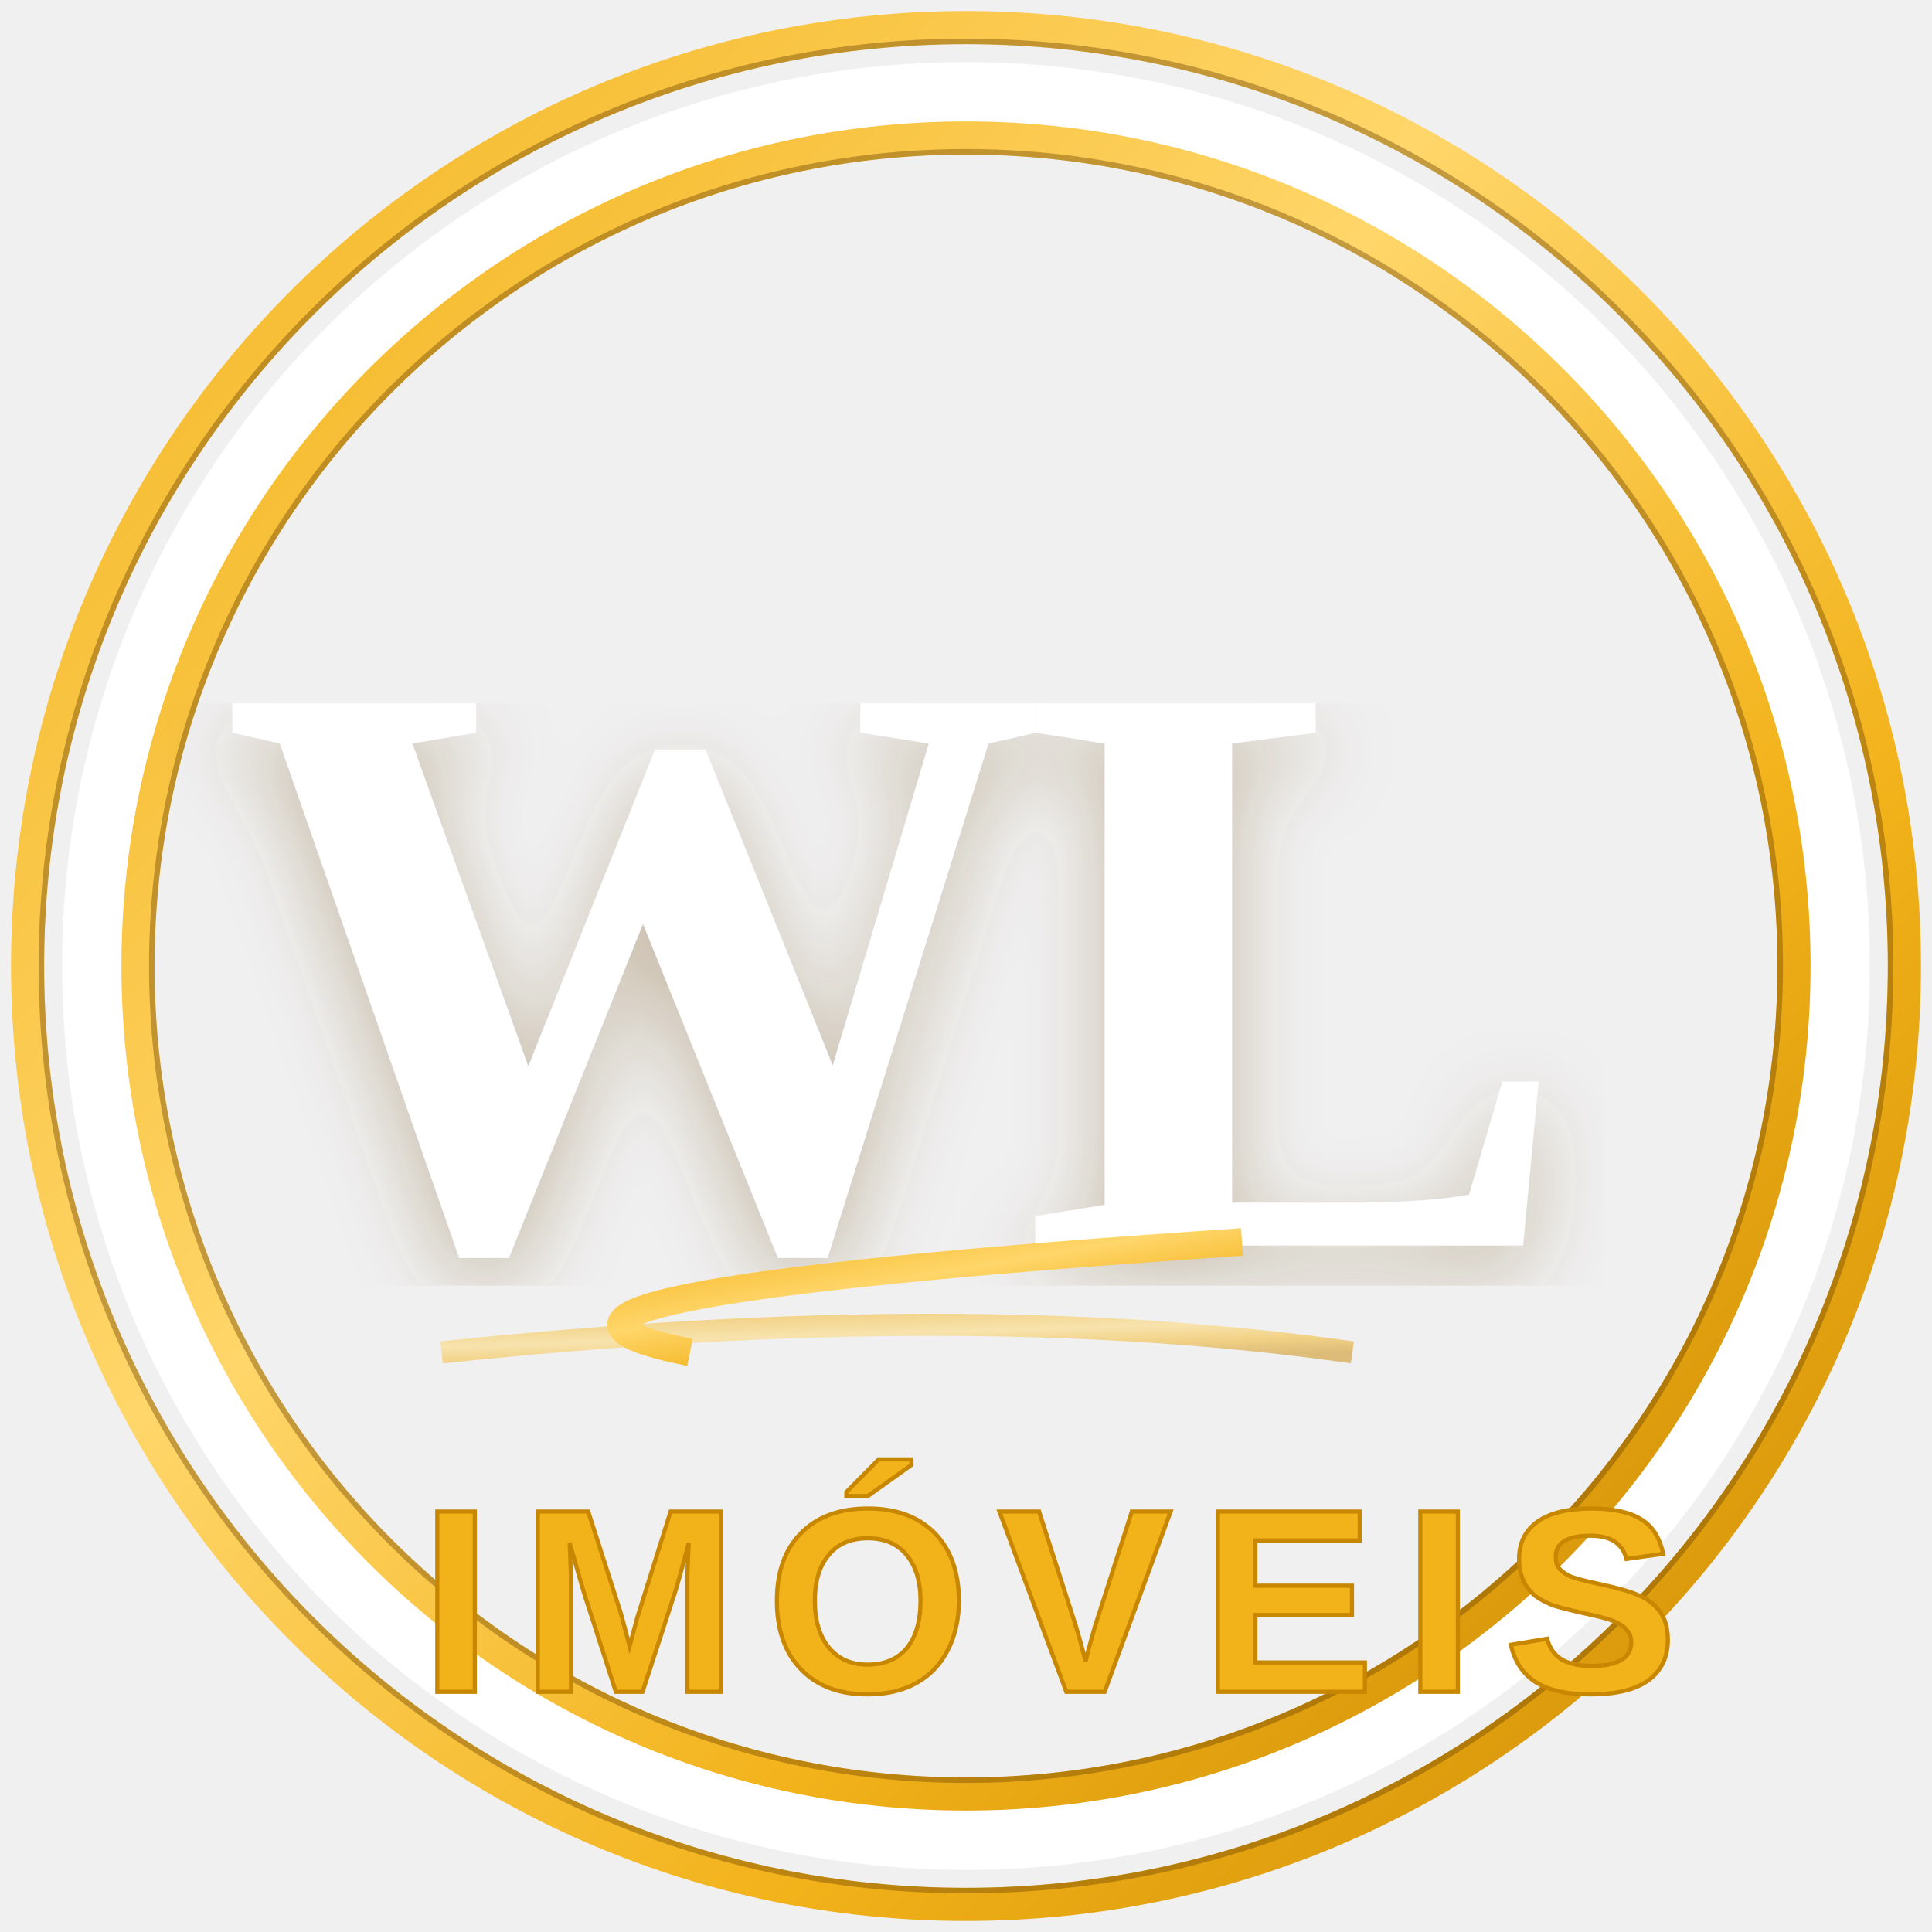
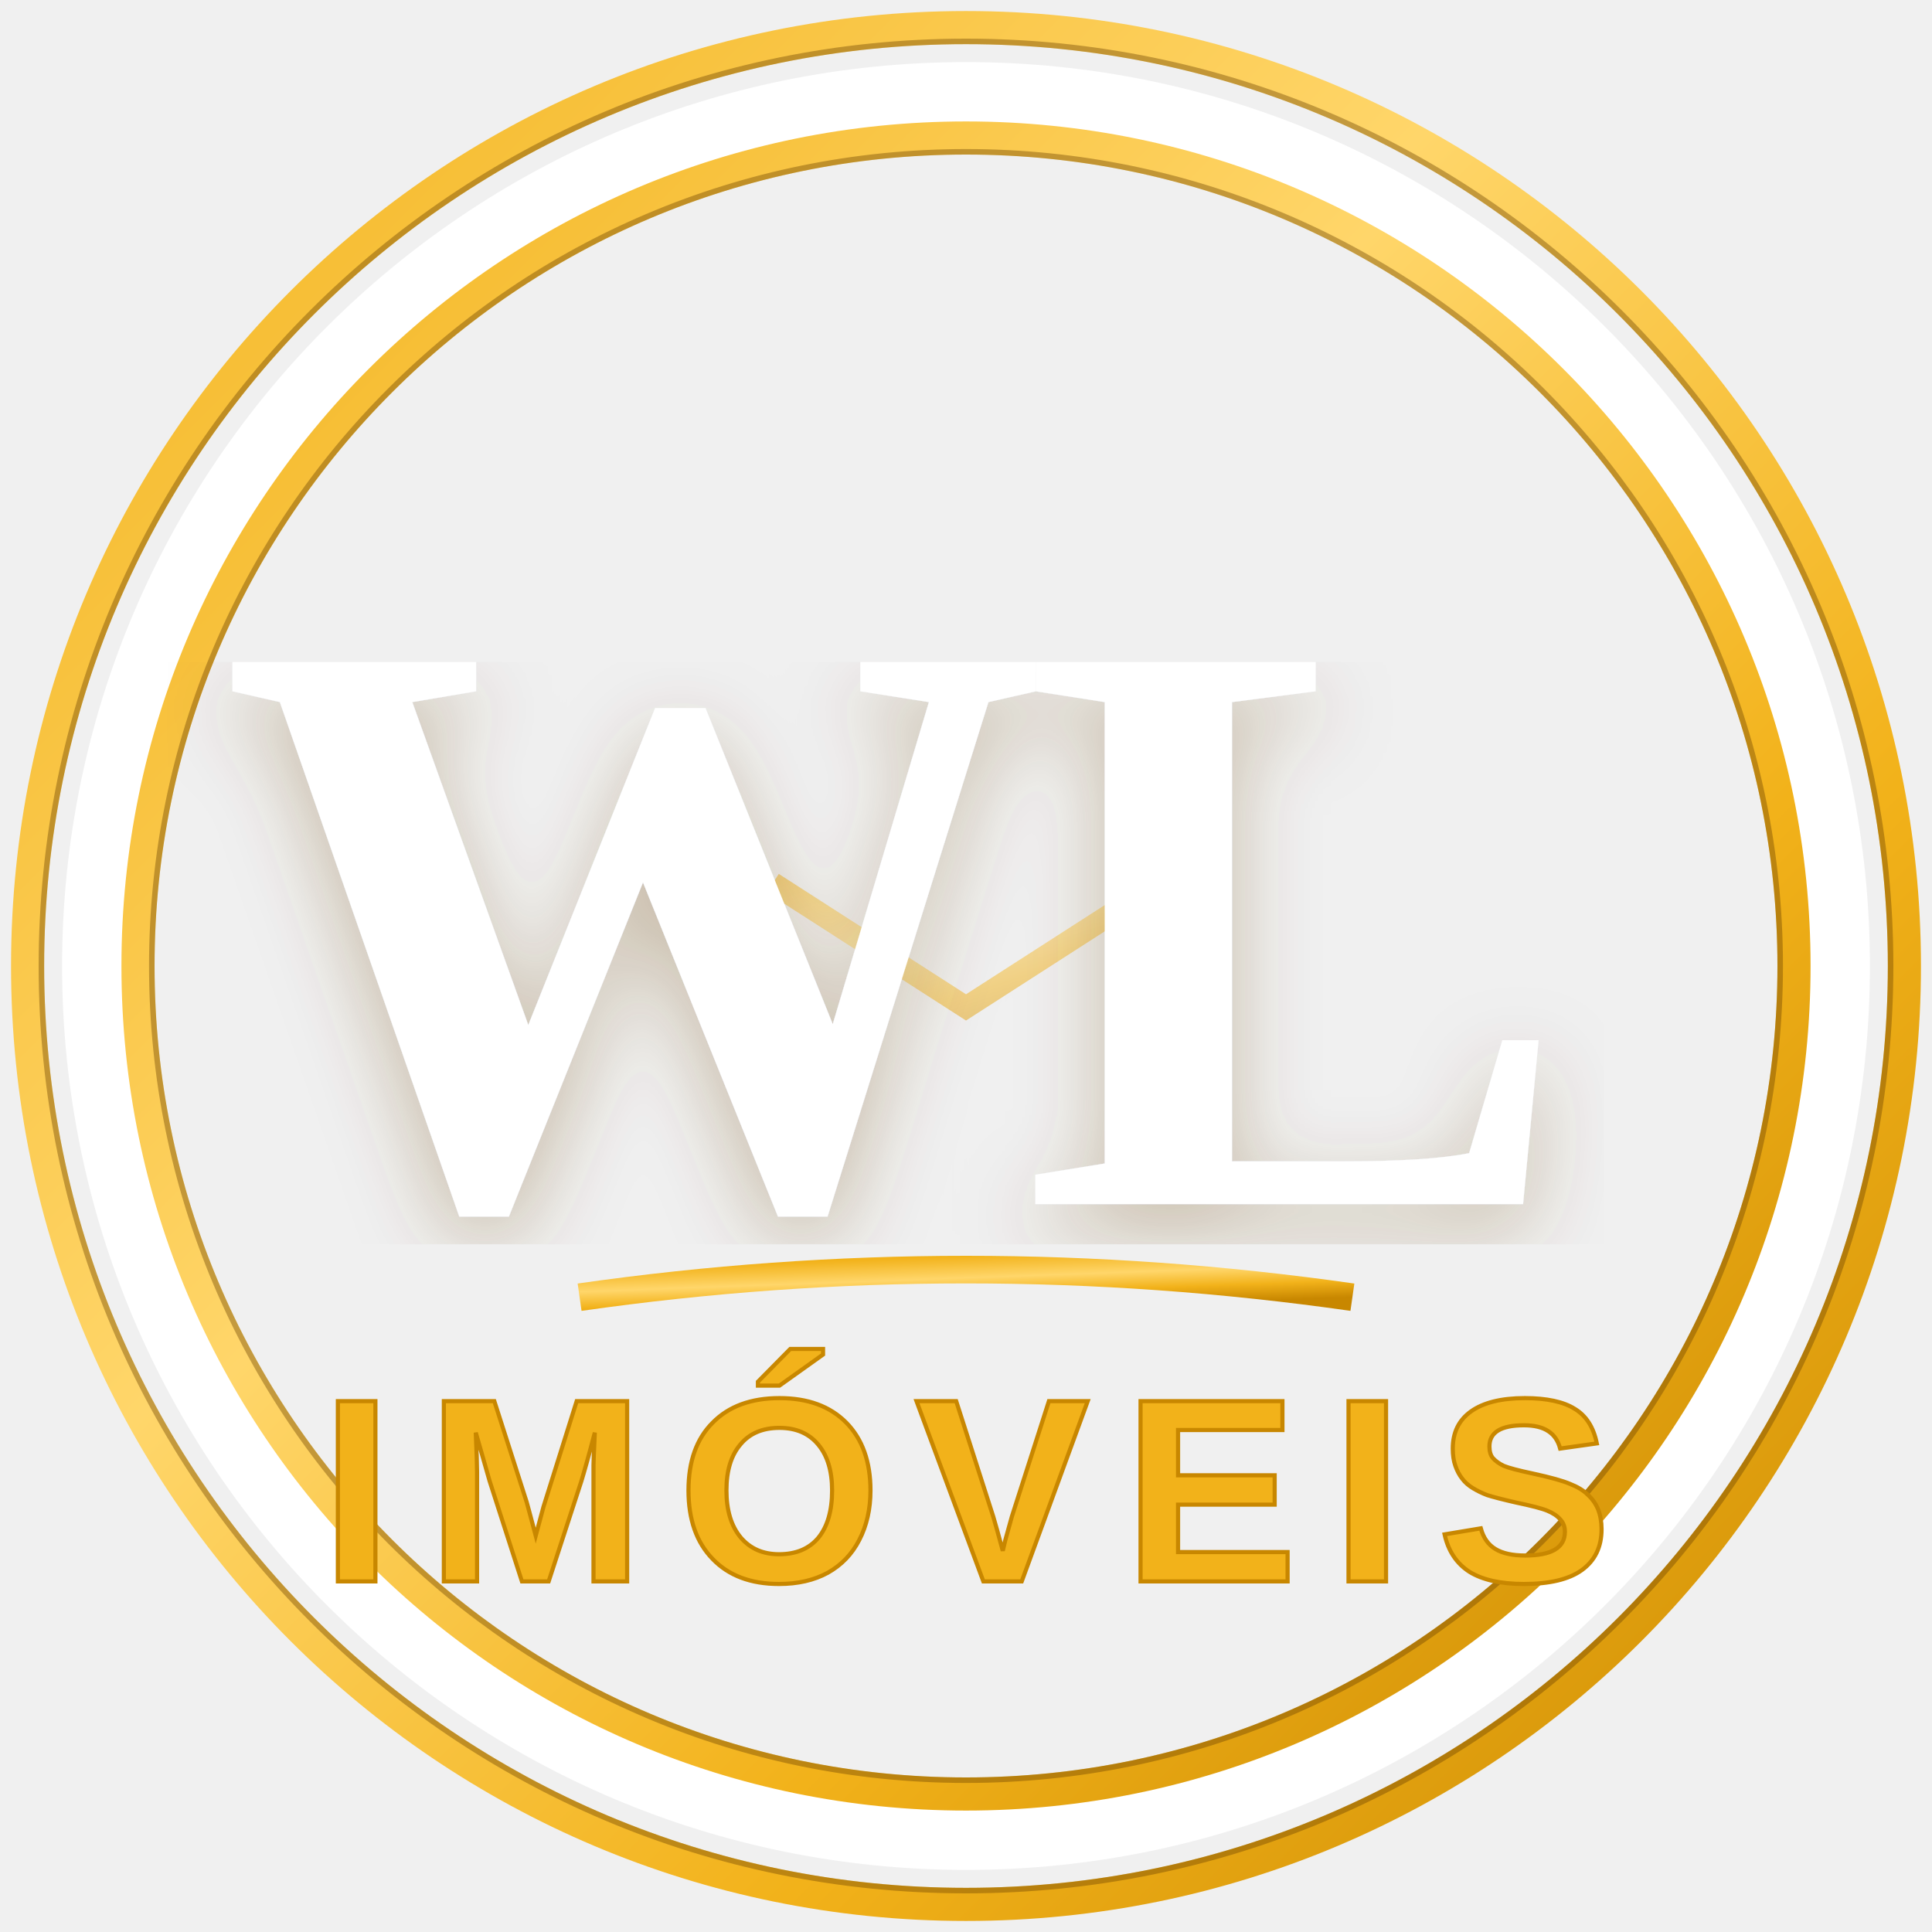
<svg xmlns="http://www.w3.org/2000/svg" width="70" height="70" viewBox="0 0 70 70" preserveAspectRatio="xMidYMid meet">
  <defs>
    <linearGradient id="goldGrad" x1="0%" y1="0%" x2="100%" y2="100%">
      <stop offset="0%" style="stop-color:#F2B21A" />
      <stop offset="40%" style="stop-color:#FFD66A" />
      <stop offset="70%" style="stop-color:#F2B21A" />
      <stop offset="100%" style="stop-color:#C88700" />
    </linearGradient>
    <linearGradient id="goldDark" x1="0%" y1="0%" x2="100%" y2="100%">
      <stop offset="0%" style="stop-color:#C88700" />
      <stop offset="50%" style="stop-color:#F2B21A" />
      <stop offset="100%" style="stop-color:#C88700" />
    </linearGradient>
    <filter id="shadow" x="-5%" y="-5%" width="110%" height="110%">
      <feDropShadow dx="0" dy="1" stdDeviation="1.5" flood-color="#6B4200" flood-opacity="0.3" />
    </filter>
  </defs>
  <circle cx="35" cy="35" r="34" fill="none" stroke="url(#goldGrad)" stroke-width="1.2" />
  <circle cx="35" cy="35" r="33.5" fill="none" stroke="#6B4200" stroke-width="0.2" opacity="0.4" />
  <circle cx="35" cy="35" r="31.5" fill="none" stroke="#FFFFFF" stroke-width="2.5" />
  <circle cx="35" cy="35" r="30" fill="none" stroke="url(#goldGrad)" stroke-width="1.2" />
  <circle cx="35" cy="35" r="29.5" fill="none" stroke="#6B4200" stroke-width="0.2" opacity="0.4" />
-   <path d="M 16 49 Q 35 47 49 49" fill="none" stroke="url(#goldGrad)" stroke-width="0.8" opacity="0.5" />
+   <path d="M 28 32 L 35 36.5 L 42 32" fill="none" stroke="url(#goldGrad)" stroke-width="0.8" opacity="0.5" />
  <g filter="url(#shadow)">
-     <text x="23" y="35" font-family="'Times New Roman', Georgia, serif" font-size="30" font-weight="bold" fill="#FFFFFF" text-anchor="middle" dominant-baseline="central">W</text>
-     <text x="47" y="35" font-family="'Times New Roman', Georgia, serif" font-size="30" font-weight="bold" fill="#FFFFFF" text-anchor="middle" dominant-baseline="central">L</text>
+     <text x="23" y="33.5" font-family="'Times New Roman', Georgia, serif" font-size="30" font-weight="bold" fill="#FFFFFF" text-anchor="middle" dominant-baseline="central">W</text>
+     <text x="47" y="33.5" font-family="'Times New Roman', Georgia, serif" font-size="30" font-weight="bold" fill="#FFFFFF" text-anchor="middle" dominant-baseline="central">L</text>
  </g>
-   <path d="M 25 49 Q 15 47 45 45" fill="none" stroke="url(#goldGrad)" stroke-width="1" />
-   <text x="38" y="58" font-family="Arial, Helvetica, sans-serif" font-size="9.5" font-weight="bold" fill="#F2B21A" text-anchor="middle" letter-spacing="1" dominant-baseline="central" stroke="#C88700" stroke-width="0.15">
+   <path d="M 21 47 Q 35 45 49 47" fill="none" stroke="url(#goldGrad)" stroke-width="1" />
+   <text x="35" y="54" font-family="Arial, Helvetica, sans-serif" font-size="9.5" font-weight="bold" fill="#F2B21A" text-anchor="middle" letter-spacing="1.2" dominant-baseline="central" stroke="#C88700" stroke-width="0.15">
    IMÓVEIS
  </text>
</svg>
